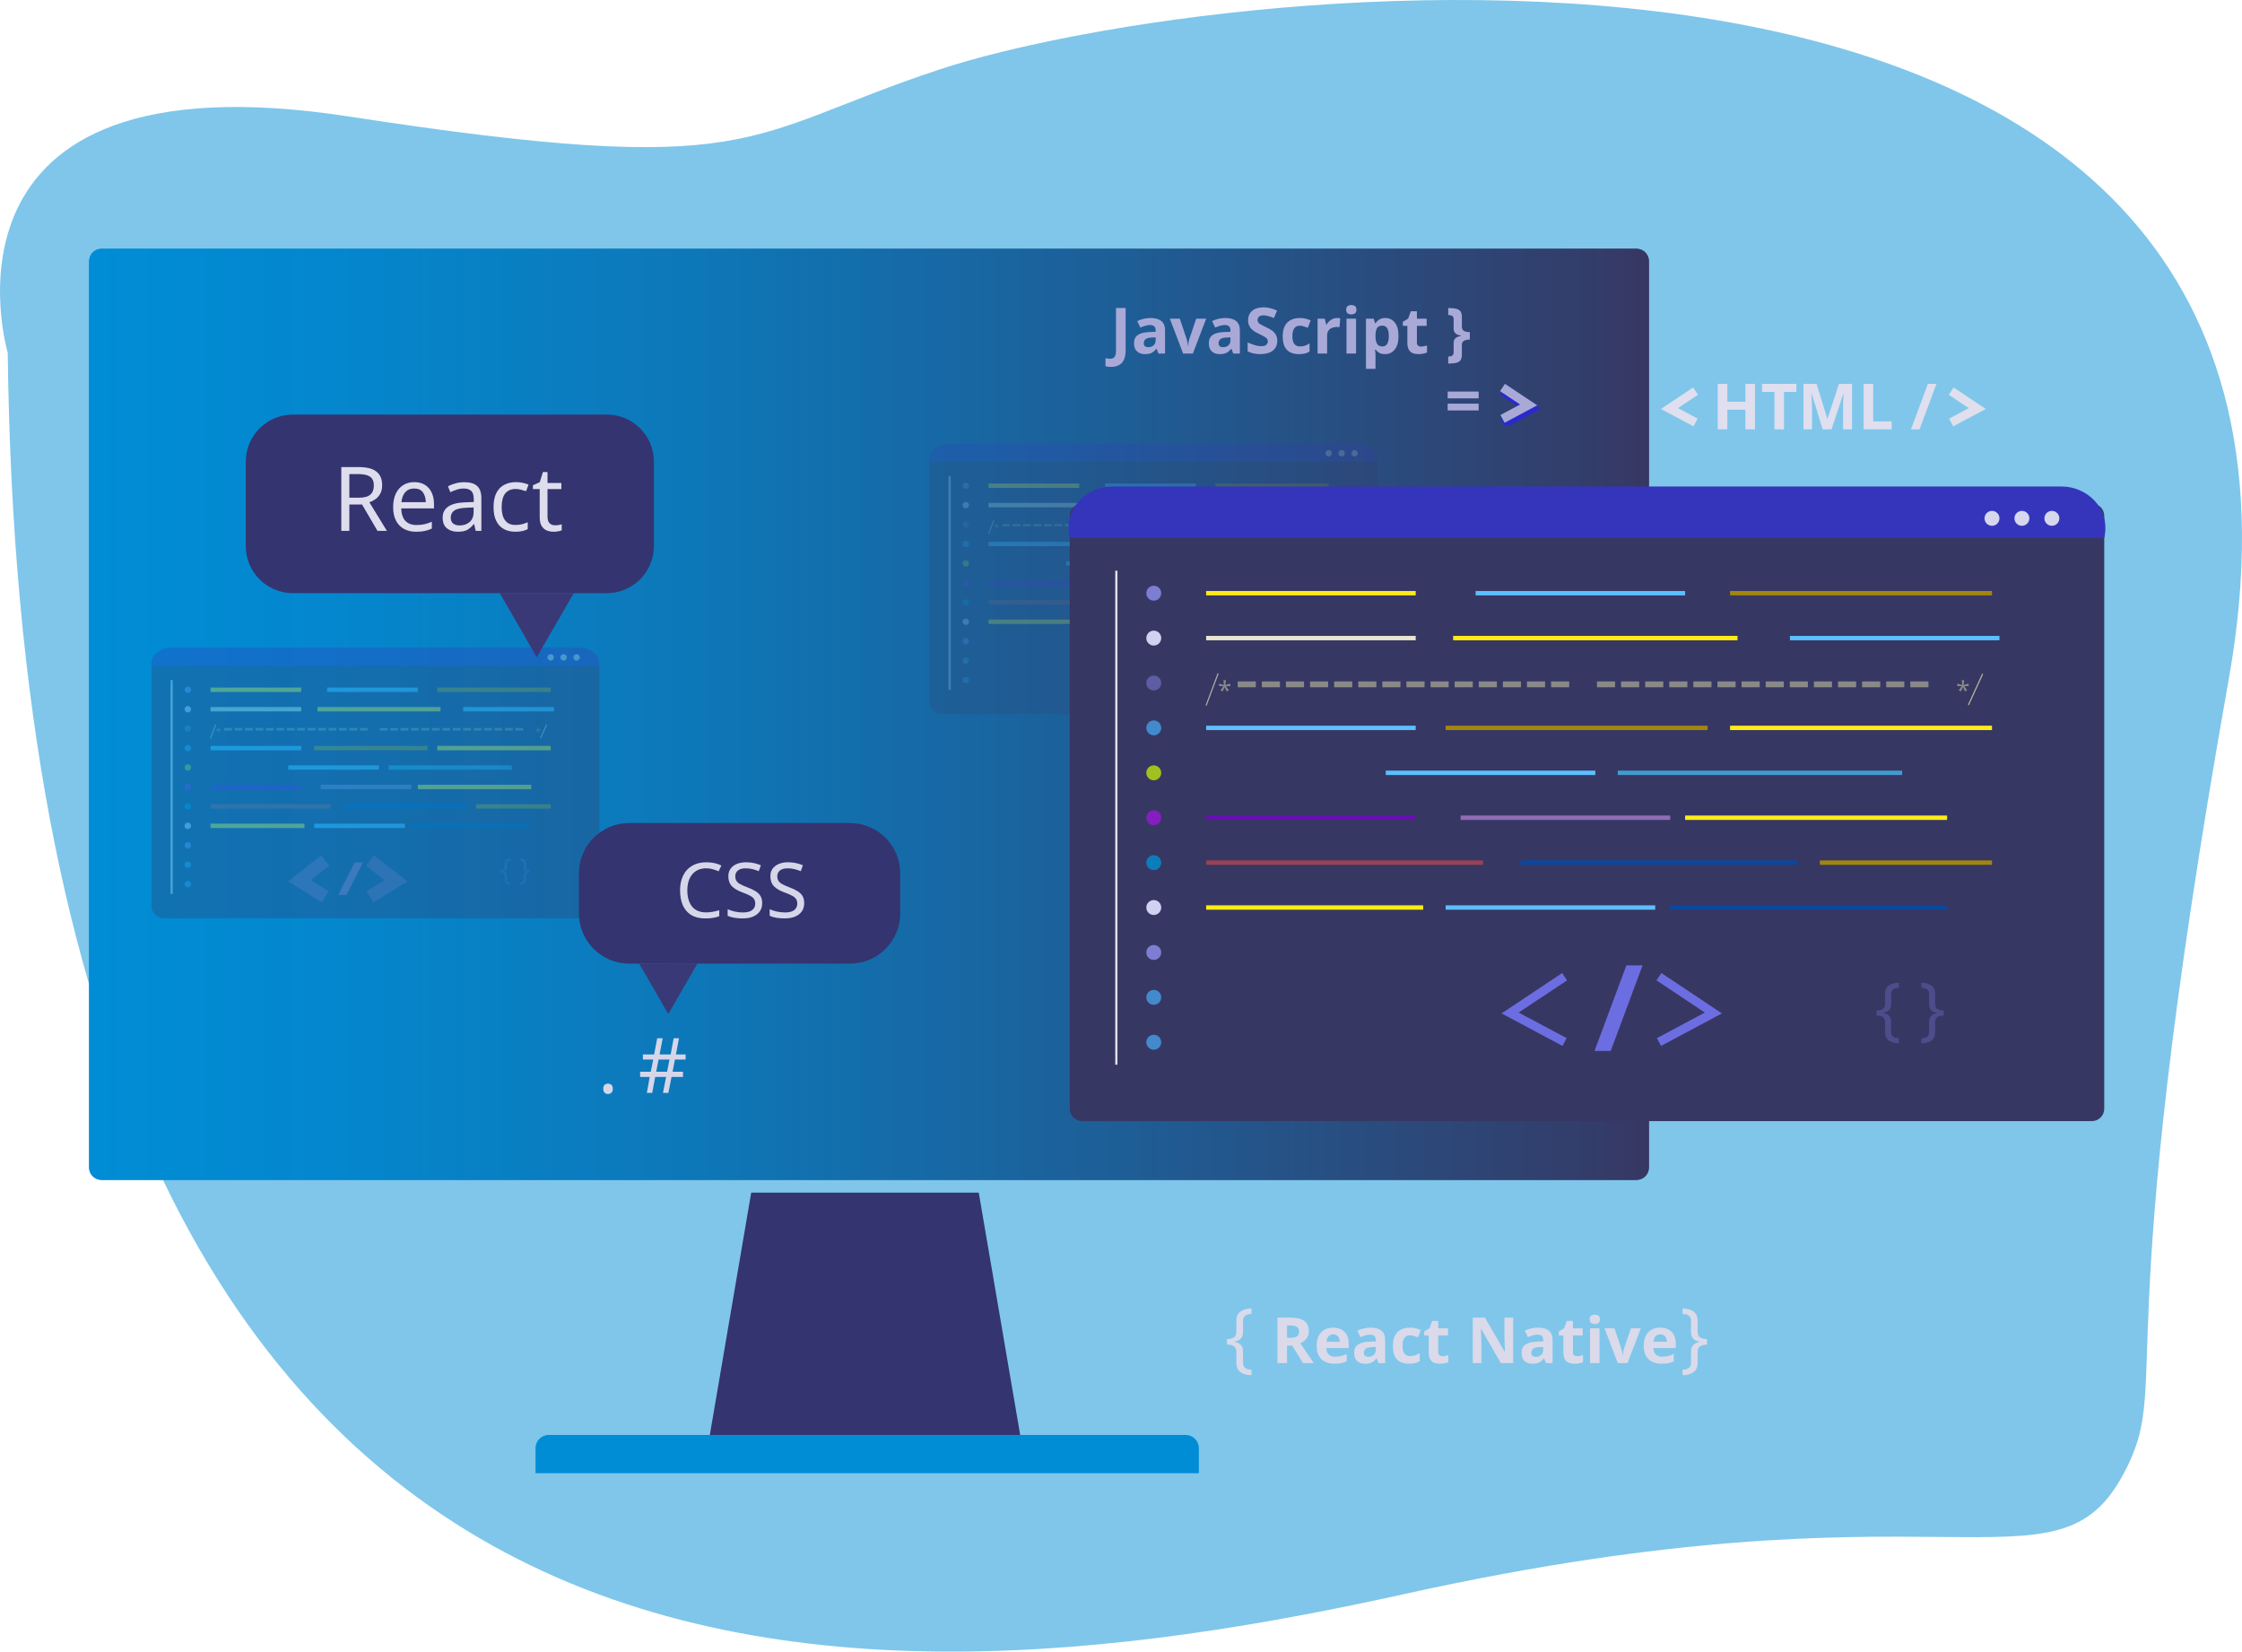
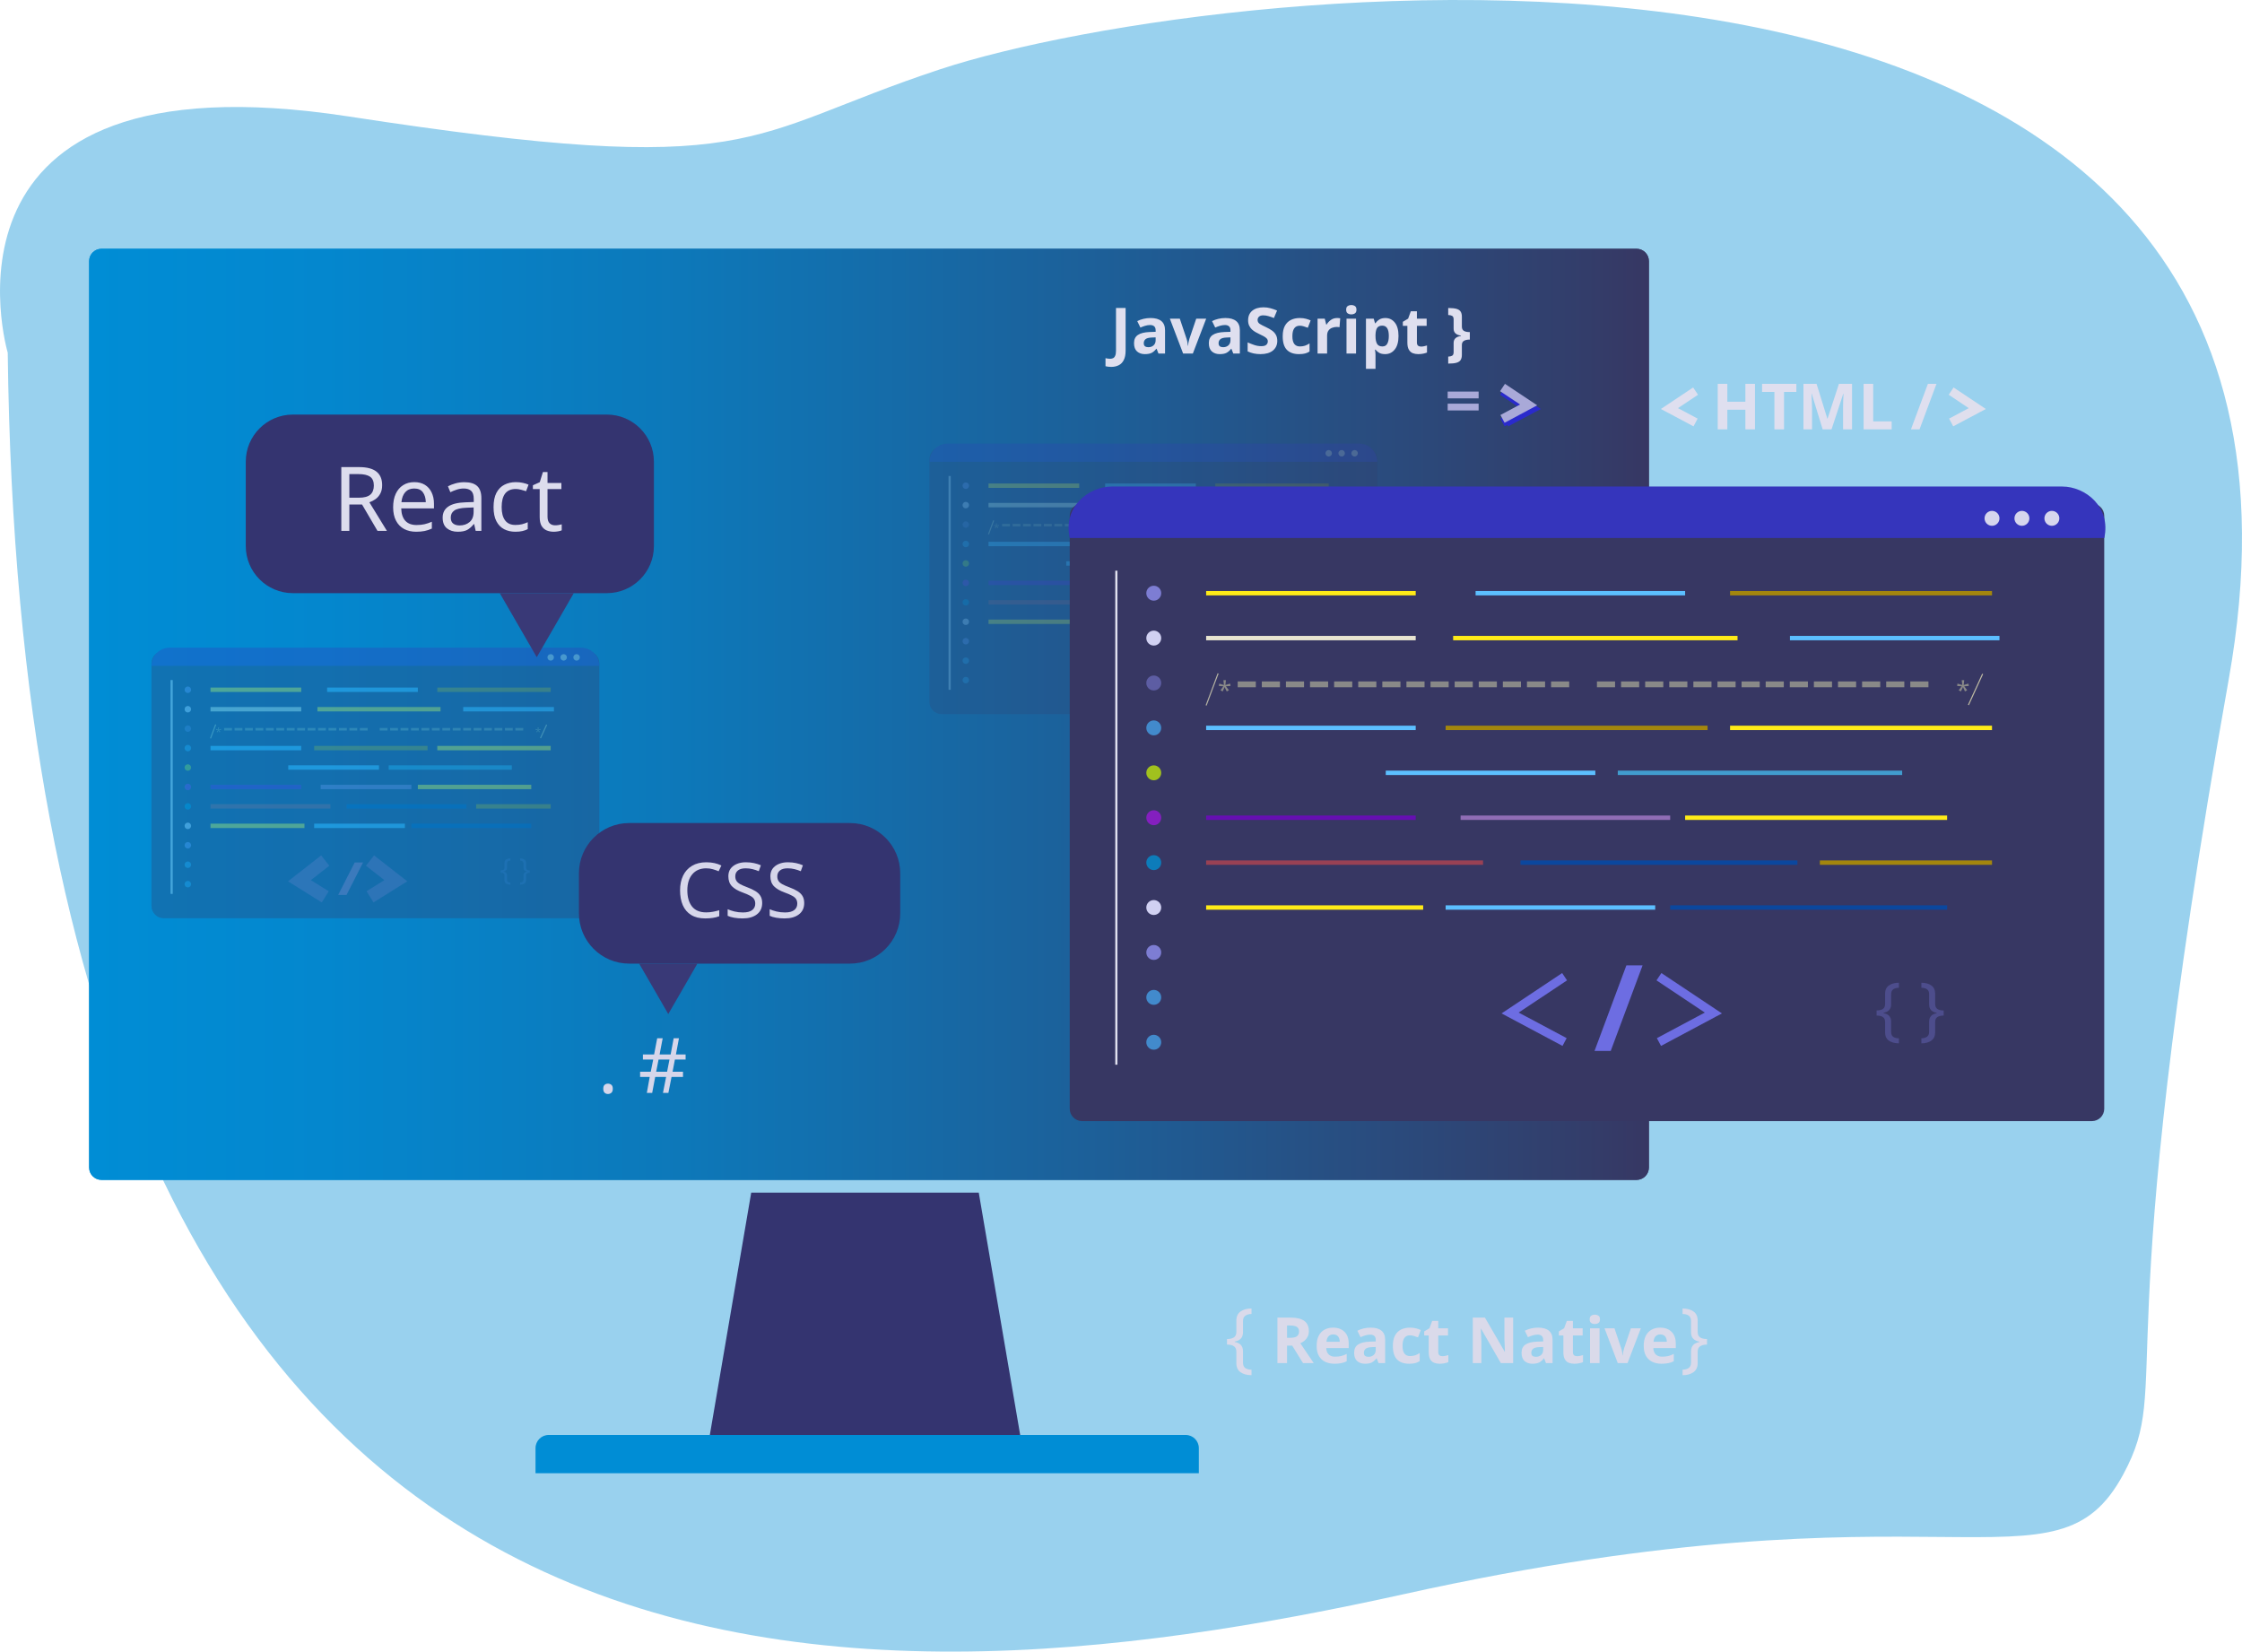
- <svg xmlns="http://www.w3.org/2000/svg" xmlns:xlink="http://www.w3.org/1999/xlink" id="acc86267-3f94-454d-a778-3fe95217cc6d" data-name="Layer 1" width="510.38" height="375.94" viewBox="0 0 510.38 375.94">
+ <svg xmlns="http://www.w3.org/2000/svg" xmlns:xlink="http://www.w3.org/1999/xlink" id="fd7f854c-6d46-4a77-a318-3d06eaa56673" data-name="Layer 1" width="510.38" height="375.94" viewBox="0 0 510.38 375.94">
  <defs>
-     <linearGradient id="b98493a1-4150-48e1-9e06-6c8779c01eb5" x1="20.29" y1="162.6" x2="375.36" y2="162.6" gradientUnits="userSpaceOnUse">
+     <linearGradient id="a94eb6e7-9416-4952-9f81-fb5a372fd0a3" x1="20.29" y1="162.6" x2="375.36" y2="162.6" gradientUnits="userSpaceOnUse">
      <stop offset="0" stop-color="#008dd5" />
      <stop offset="0.15" stop-color="#0487ce" />
      <stop offset="0.38" stop-color="#0d78b9" />
      <stop offset="0.65" stop-color="#1d5f98" />
      <stop offset="0.96" stop-color="#333d6a" />
      <stop offset="1" stop-color="#373763" />
    </linearGradient>
-     <linearGradient id="f44e978b-bbca-49d3-b97b-597f238b89f4" x1="90.42" y1="219.66" x2="445.49" y2="219.66" xlink:href="#b98493a1-4150-48e1-9e06-6c8779c01eb5" />
+     <linearGradient id="aa267046-02d0-4669-a486-af7d7f063258" x1="90.42" y1="219.66" x2="445.49" y2="219.66" xlink:href="#a94eb6e7-9416-4952-9f81-fb5a372fd0a3" />
  </defs>
-   <path d="M71.89,137.35S51.52,68.5,149.5,83.57c94,14.45,89,4.32,134.68-10.75C347.32,52,611.51,20.59,577.5,211.64c-28.09,157.81-12.39,159.46-24,181-15.59,29-40.48,0-163.6,27.26C263.72,447.81,75.76,460.85,71.89,137.35Z" transform="translate(-70.13 -57.06)" fill="#008dd5" opacity="0.5" />
-   <rect x="20.29" y="56.63" width="355.07" height="211.95" rx="2.81" fill="url(#b98493a1-4150-48e1-9e06-6c8779c01eb5)" />
-   <path d="M441.49,117.69v204H94.42V117.69H441.49m1.19-4H93.23a2.81,2.81,0,0,0-2.81,2.81V322.83a2.81,2.81,0,0,0,2.81,2.81H442.68a2.81,2.81,0,0,0,2.81-2.81V116.5a2.81,2.81,0,0,0-2.81-2.81Z" transform="translate(-70.13 -57.06)" fill="url(#f44e978b-bbca-49d3-b97b-597f238b89f4)" />
+   <path d="M71.89,137.35S51.52,68.5,149.5,83.57c94,14.45,89,4.32,134.68-10.75C347.32,52,611.51,20.59,577.5,211.64c-28.09,157.81-12.39,159.46-24,181-15.59,29-40.48,0-163.6,27.26C263.72,447.81,75.76,460.85,71.89,137.35Z" transform="translate(-70.13 -57.06)" fill="#008dd5" opacity="0.4" />
+   <rect x="20.29" y="56.63" width="355.07" height="211.95" rx="2.81" fill="url(#a94eb6e7-9416-4952-9f81-fb5a372fd0a3)" />
+   <path d="M441.49,117.69v204H94.42V117.69H441.49m1.19-4H93.23a2.81,2.81,0,0,0-2.81,2.81V322.83a2.81,2.81,0,0,0,2.81,2.81H442.68a2.81,2.81,0,0,0,2.81-2.81V116.5a2.81,2.81,0,0,0-2.81-2.81Z" transform="translate(-70.13 -57.06)" fill="url(#aa267046-02d0-4669-a486-af7d7f063258)" />
  <polygon points="232.24 326.64 161.59 326.64 171.01 271.48 222.81 271.48 232.24 326.64" fill="#343470" />
  <path d="M124.91,326.64h145a3,3,0,0,1,3,3v5.71a0,0,0,0,1,0,0h-151a0,0,0,0,1,0,0v-5.71A3,3,0,0,1,124.91,326.64Z" fill="#008dd5" />
  <g opacity="0.3">
    <rect x="34.48" y="148.18" width="101.95" height="60.85" rx="2.81" fill="#373763" />
    <path d="M104.61,208.63h0a4.14,4.14,0,0,1,4.15-4.14h93.65a4.14,4.14,0,0,1,4.15,4.14h0" transform="translate(-70.13 -57.06)" fill="#3535bc" />
    <circle cx="125.36" cy="149.64" r="0.74" fill="#d6d6ed" />
    <circle cx="128.31" cy="149.64" r="0.74" fill="#d6d6ed" />
    <circle cx="131.26" cy="149.64" r="0.74" fill="#d6d6ed" />
    <line x1="39.07" y1="154.8" x2="39.07" y2="203.48" fill="none" stroke="#e1e1ef" stroke-miterlimit="10" stroke-width="0.5" />
    <circle cx="42.76" cy="157.01" r="0.74" fill="#7d7dd3" />
    <circle cx="42.76" cy="192.41" r="0.74" fill="#7d7dd3" />
    <circle cx="42.76" cy="161.44" r="0.74" fill="#d1d1f2" />
    <circle cx="42.76" cy="187.99" r="0.74" fill="#d1d1f2" />
    <circle cx="42.76" cy="165.86" r="0.74" fill="#5d5da3" />
    <circle cx="42.76" cy="170.29" r="0.74" fill="#428acc" />
    <circle cx="42.76" cy="201.26" r="0.74" fill="#428acc" />
    <circle cx="42.76" cy="196.84" r="0.74" fill="#428acc" />
    <circle cx="42.76" cy="174.71" r="0.74" fill="#a1c11e" />
    <circle cx="42.76" cy="179.14" r="0.74" fill="#841fbf" />
    <circle cx="42.76" cy="183.56" r="0.74" fill="#0d7cba" />
    <line x1="47.92" y1="157.01" x2="68.57" y2="157.01" fill="none" stroke="#ffeb17" stroke-miterlimit="10" />
    <line x1="99.55" y1="170.29" x2="125.36" y2="170.29" fill="none" stroke="#ffeb17" stroke-miterlimit="10" />
    <line x1="95.12" y1="179.14" x2="120.94" y2="179.14" fill="none" stroke="#ffeb17" stroke-miterlimit="10" />
    <line x1="72.26" y1="161.44" x2="100.28" y2="161.44" fill="none" stroke="#ffeb17" stroke-miterlimit="10" />
    <line x1="47.92" y1="187.99" x2="69.31" y2="187.99" fill="none" stroke="#ffeb17" stroke-miterlimit="10" />
    <line x1="47.92" y1="161.44" x2="68.57" y2="161.44" fill="none" stroke="#e8e5d1" stroke-miterlimit="10" />
    <line x1="47.92" y1="183.56" x2="75.21" y2="183.56" fill="none" stroke="#994154" stroke-miterlimit="10" />
    <line x1="78.9" y1="183.56" x2="106.18" y2="183.56" fill="none" stroke="#0b479e" stroke-miterlimit="10" />
    <line x1="93.65" y1="187.99" x2="120.94" y2="187.99" fill="none" stroke="#0b479e" stroke-miterlimit="10" />
    <line x1="74.47" y1="157.01" x2="95.12" y2="157.01" fill="none" stroke="#5cbfff" stroke-miterlimit="10" />
    <line x1="88.48" y1="174.71" x2="116.51" y2="174.71" fill="none" stroke="#419cce" stroke-miterlimit="10" />
    <line x1="105.45" y1="161.44" x2="126.1" y2="161.44" fill="none" stroke="#5cbfff" stroke-miterlimit="10" />
    <line x1="47.92" y1="170.29" x2="68.57" y2="170.29" fill="none" stroke="#5cbfff" stroke-miterlimit="10" />
    <line x1="65.62" y1="174.71" x2="86.27" y2="174.71" fill="none" stroke="#5cbfff" stroke-miterlimit="10" />
    <line x1="71.52" y1="187.99" x2="92.17" y2="187.99" fill="none" stroke="#5cbfff" stroke-miterlimit="10" />
    <line x1="47.92" y1="179.14" x2="68.57" y2="179.14" fill="none" stroke="#660fb2" stroke-miterlimit="10" />
    <line x1="73" y1="179.14" x2="93.65" y2="179.14" fill="none" stroke="#906db5" stroke-miterlimit="10" />
    <line x1="99.55" y1="157.01" x2="125.36" y2="157.01" fill="none" stroke="#a3860d" stroke-miterlimit="10" />
    <line x1="71.52" y1="170.29" x2="97.33" y2="170.29" fill="none" stroke="#a3860d" stroke-miterlimit="10" />
    <line x1="108.4" y1="183.56" x2="125.36" y2="183.56" fill="none" stroke="#a3860d" stroke-miterlimit="10" />
    <line x1="49.1" y1="164.92" x2="47.92" y2="168.08" fill="none" stroke="#b5b3a3" stroke-miterlimit="10" stroke-width="0.25" />
    <text transform="translate(49.07 167.46)" font-size="2.46" fill="#898988" font-family="Avenir-Light, Avenir" font-weight="300">*</text>
    <line x1="124.44" y1="164.97" x2="123.04" y2="168.03" fill="none" stroke="#bfbba3" stroke-miterlimit="10" stroke-width="0.25" />
    <text transform="matrix(-1, 0, 0, 1, 123.17, 167.46)" font-size="2.46" fill="#898988" font-family="Avenir-Light, Avenir" font-weight="300">*</text>
    <text transform="translate(50.73 167.97)" font-size="7.38" fill="#898988" font-family="Avenir-Light, Avenir" font-weight="300">--------------</text>
    <text transform="translate(86.14 167.97)" font-size="7.38" fill="#898988" font-family="Avenir-Light, Avenir" font-weight="300">--------------</text>
    <text transform="translate(112.02 200.29)" font-size="6.85" fill="#4d4d8c" font-family="Avenir-Light, Avenir" font-weight="300">
      <tspan xml:space="preserve"> { }</tspan>
    </text>
  </g>
  <g opacity="0.2">
    <rect x="211.58" y="101.72" width="101.95" height="60.85" rx="2.81" fill="#373763" />
    <path d="M281.72,162.18h0a4.14,4.14,0,0,1,4.14-4.15h93.66a4.14,4.14,0,0,1,4.14,4.15h0" transform="translate(-70.13 -57.06)" fill="#3535bc" />
    <circle cx="302.47" cy="103.18" r="0.74" fill="#d6d6ed" />
    <circle cx="305.42" cy="103.18" r="0.74" fill="#d6d6ed" />
    <circle cx="308.37" cy="103.18" r="0.74" fill="#d6d6ed" />
    <line x1="216.18" y1="108.35" x2="216.18" y2="157.02" fill="none" stroke="#e1e1ef" stroke-miterlimit="10" stroke-width="0.5" />
    <circle cx="219.86" cy="110.56" r="0.74" fill="#7d7dd3" />
    <circle cx="219.86" cy="145.96" r="0.74" fill="#7d7dd3" />
    <circle cx="219.86" cy="114.98" r="0.74" fill="#d1d1f2" />
    <circle cx="219.86" cy="141.53" r="0.74" fill="#d1d1f2" />
    <circle cx="219.86" cy="119.41" r="0.74" fill="#5d5da3" />
    <circle cx="219.86" cy="123.83" r="0.74" fill="#428acc" />
    <circle cx="219.86" cy="154.81" r="0.74" fill="#428acc" />
    <circle cx="219.86" cy="150.39" r="0.74" fill="#428acc" />
    <circle cx="219.86" cy="128.26" r="0.74" fill="#a1c11e" />
    <circle cx="219.86" cy="132.68" r="0.74" fill="#841fbf" />
    <circle cx="219.86" cy="137.11" r="0.74" fill="#0d7cba" />
    <line x1="225.03" y1="110.56" x2="245.68" y2="110.56" fill="none" stroke="#ffeb17" stroke-miterlimit="10" />
    <line x1="276.65" y1="123.83" x2="302.47" y2="123.83" fill="none" stroke="#ffeb17" stroke-miterlimit="10" />
    <line x1="272.23" y1="132.68" x2="298.04" y2="132.68" fill="none" stroke="#ffeb17" stroke-miterlimit="10" />
    <line x1="249.36" y1="114.98" x2="277.39" y2="114.98" fill="none" stroke="#ffeb17" stroke-miterlimit="10" />
    <line x1="225.03" y1="141.53" x2="246.41" y2="141.53" fill="none" stroke="#ffeb17" stroke-miterlimit="10" />
    <line x1="225.03" y1="114.98" x2="245.68" y2="114.98" fill="none" stroke="#e8e5d1" stroke-miterlimit="10" />
    <line x1="225.03" y1="137.11" x2="252.31" y2="137.11" fill="none" stroke="#994154" stroke-miterlimit="10" />
    <line x1="256" y1="137.11" x2="283.29" y2="137.11" fill="none" stroke="#0b479e" stroke-miterlimit="10" />
    <line x1="270.75" y1="141.53" x2="298.04" y2="141.53" fill="none" stroke="#0b479e" stroke-miterlimit="10" />
    <line x1="251.58" y1="110.56" x2="272.23" y2="110.56" fill="none" stroke="#5cbfff" stroke-miterlimit="10" />
    <line x1="265.59" y1="128.26" x2="293.62" y2="128.26" fill="none" stroke="#419cce" stroke-miterlimit="10" />
    <line x1="282.55" y1="114.98" x2="303.2" y2="114.98" fill="none" stroke="#5cbfff" stroke-miterlimit="10" />
    <line x1="225.03" y1="123.83" x2="245.68" y2="123.83" fill="none" stroke="#5cbfff" stroke-miterlimit="10" />
    <line x1="242.73" y1="128.26" x2="263.38" y2="128.26" fill="none" stroke="#5cbfff" stroke-miterlimit="10" />
    <line x1="248.63" y1="141.53" x2="269.28" y2="141.53" fill="none" stroke="#5cbfff" stroke-miterlimit="10" />
    <line x1="225.03" y1="132.68" x2="245.68" y2="132.68" fill="none" stroke="#660fb2" stroke-miterlimit="10" />
    <line x1="250.1" y1="132.68" x2="270.75" y2="132.68" fill="none" stroke="#906db5" stroke-miterlimit="10" />
    <line x1="276.65" y1="110.56" x2="302.47" y2="110.56" fill="none" stroke="#a3860d" stroke-miterlimit="10" />
    <line x1="248.63" y1="123.83" x2="274.44" y2="123.83" fill="none" stroke="#a3860d" stroke-miterlimit="10" />
    <line x1="285.5" y1="137.11" x2="302.47" y2="137.11" fill="none" stroke="#a3860d" stroke-miterlimit="10" />
    <line x1="226.21" y1="118.47" x2="225.03" y2="121.62" fill="none" stroke="#b5b3a3" stroke-miterlimit="10" stroke-width="0.25" />
    <text transform="translate(226.18 121)" font-size="2.46" fill="#898988" font-family="Avenir-Light, Avenir" font-weight="300">*</text>
    <line x1="301.55" y1="118.51" x2="300.14" y2="121.58" fill="none" stroke="#bfbba3" stroke-miterlimit="10" stroke-width="0.25" />
    <text transform="matrix(-1, 0, 0, 1, 300.28, 121)" font-size="2.46" fill="#898988" font-family="Avenir-Light, Avenir" font-weight="300">*</text>
    <text transform="translate(227.84 121.52)" font-size="7.38" fill="#898988" font-family="Avenir-Light, Avenir" font-weight="300">--------------</text>
    <text transform="translate(263.24 121.52)" font-size="7.38" fill="#898988" font-family="Avenir-Light, Avenir" font-weight="300">--------------</text>
    <text transform="translate(246.77 155.3)" font-size="11.8" fill="#6d6de2" font-family="Avenir-Black, Avenir" font-weight="800">&lt; / &gt;</text>
    <text transform="translate(289.12 153.84)" font-size="6.85" fill="#4d4d8c" font-family="Avenir-Light, Avenir" font-weight="300">
      <tspan xml:space="preserve"> { }</tspan>
    </text>
  </g>
  <rect x="55.95" y="94.37" width="92.91" height="40.65" rx="10.72" fill="#343470" />
  <polygon points="122.19 135.02 130.62 135.02 126.41 142.31 122.19 149.6 117.98 142.31 113.77 135.02 122.19 135.02" fill="#393977" />
  <rect x="201.93" y="244.41" width="73.14" height="32" rx="11.44" transform="translate(406.86 463.76) rotate(-180)" fill="#343470" />
  <polygon points="152.13 219.35 145.5 219.35 148.82 225.09 152.13 230.83 155.45 225.09 158.76 219.35 152.13 219.35" fill="#393977" />
  <text transform="translate(75.73 120.84)" font-size="20.32" fill="#dddded" font-family="Avenir-Light, Avenir" font-weight="300">React</text>
  <text transform="translate(274 310.29)" font-size="17.42" fill="#2a2acc" font-family="Avenir-Roman, Avenir">
    <tspan x="4.84" y="0" fill="#dadaea">{ </tspan>
    <tspan x="15.49" y="0" fill="#dadaea" font-size="14.52" font-family="Avenir-Black, Avenir" font-weight="800">React Native</tspan>
    <tspan x="103.94" y="0" xml:space="preserve" fill="#dadaea"> }</tspan>
  </text>
  <text transform="translate(153.75 208.89)" font-size="17.42" fill="#d6d6ea" font-family="Avenir-Roman, Avenir">CSS</text>
  <text transform="translate(136.08 248.78)" font-size="17.42" fill="#d6d6ea" font-family="Avenir-Roman, Avenir">. #</text>
  <text transform="translate(389.72 97.74)" font-size="14.52" fill="#dfdfef" font-family="Avenir-Black, Avenir" font-weight="800">HTML /</text>
-   <text transform="translate(252.74 80.47)" font-size="14.52" fill="#a9a9d8" font-family="Avenir-Black, Avenir" font-weight="800">JavaScript }</text>
+   <text transform="translate(252.74 80.47)" font-size="14.52" fill="#dfdfef" font-family="Avenir-Black, Avenir" font-weight="800">JavaScript }</text>
  <text transform="translate(328.93 96.4)" font-size="14.52" fill="#a9a9d8" font-family="Avenir-Black, Avenir" font-weight="800">=</text>
  <rect x="243.52" y="114.62" width="235.5" height="140.58" rx="2.81" fill="#373763" />
  <path d="M313.66,179.52h0c-1.62-7.06,4.28-11.71,9.57-11.71H539.58c5.29,0,11.13,4.65,9.58,11.71h0" transform="translate(-70.13 -57.06)" fill="#3535bc" />
  <circle cx="453.47" cy="117.99" r="1.7" fill="#d6d6ed" />
  <circle cx="460.28" cy="117.99" r="1.7" fill="#d6d6ed" />
  <circle cx="467.1" cy="117.99" r="1.7" fill="#d6d6ed" />
  <line x1="254.13" y1="129.91" x2="254.13" y2="242.36" fill="none" stroke="#e1e1ef" stroke-miterlimit="10" stroke-width="0.5" />
  <circle cx="262.65" cy="135.03" r="1.7" fill="#7d7dd3" />
  <circle cx="262.65" cy="216.81" r="1.7" fill="#7d7dd3" />
  <circle cx="262.65" cy="145.25" r="1.7" fill="#d1d1f2" />
  <circle cx="262.65" cy="206.58" r="1.7" fill="#d1d1f2" />
  <circle cx="262.65" cy="155.47" r="1.7" fill="#5d5da3" />
  <circle cx="262.65" cy="165.69" r="1.7" fill="#428acc" />
  <circle cx="262.65" cy="237.25" r="1.7" fill="#428acc" />
  <circle cx="262.65" cy="227.03" r="1.7" fill="#428acc" />
  <circle cx="262.65" cy="175.92" r="1.7" fill="#a1c11e" />
  <circle cx="262.65" cy="186.14" r="1.7" fill="#841fbf" />
  <circle cx="262.65" cy="196.36" r="1.7" fill="#0d7cba" />
  <line x1="274.57" y1="135.03" x2="322.28" y2="135.03" fill="none" stroke="#ffeb17" stroke-miterlimit="10" />
  <line x1="393.84" y1="165.69" x2="453.47" y2="165.69" fill="none" stroke="#ffeb17" stroke-miterlimit="10" />
  <line x1="383.61" y1="186.14" x2="443.25" y2="186.14" fill="none" stroke="#ffeb17" stroke-miterlimit="10" />
  <line x1="330.8" y1="145.25" x2="395.54" y2="145.25" fill="none" stroke="#ffeb17" stroke-miterlimit="10" />
  <line x1="274.57" y1="206.58" x2="323.98" y2="206.58" fill="none" stroke="#ffeb17" stroke-miterlimit="10" />
  <line x1="274.57" y1="145.25" x2="322.28" y2="145.25" fill="none" stroke="#e8e5d1" stroke-miterlimit="10" />
  <line x1="274.57" y1="196.36" x2="337.61" y2="196.36" fill="none" stroke="#994154" stroke-miterlimit="10" />
  <line x1="346.13" y1="196.36" x2="409.17" y2="196.36" fill="none" stroke="#0b479e" stroke-miterlimit="10" />
  <line x1="380.21" y1="206.58" x2="443.25" y2="206.58" fill="none" stroke="#0b479e" stroke-miterlimit="10" />
  <line x1="335.91" y1="135.03" x2="383.61" y2="135.03" fill="none" stroke="#5cbfff" stroke-miterlimit="10" />
  <line x1="368.28" y1="175.92" x2="433.02" y2="175.92" fill="none" stroke="#419cce" stroke-miterlimit="10" />
  <line x1="407.47" y1="145.25" x2="455.17" y2="145.25" fill="none" stroke="#5cbfff" stroke-miterlimit="10" />
  <line x1="274.57" y1="165.69" x2="322.28" y2="165.69" fill="none" stroke="#5cbfff" stroke-miterlimit="10" />
  <line x1="315.46" y1="175.92" x2="363.17" y2="175.92" fill="none" stroke="#5cbfff" stroke-miterlimit="10" />
  <line x1="329.09" y1="206.58" x2="376.8" y2="206.58" fill="none" stroke="#5cbfff" stroke-miterlimit="10" />
  <line x1="274.57" y1="186.14" x2="322.28" y2="186.14" fill="none" stroke="#660fb2" stroke-miterlimit="10" />
  <line x1="332.5" y1="186.14" x2="380.21" y2="186.14" fill="none" stroke="#906db5" stroke-miterlimit="10" />
  <line x1="393.84" y1="135.03" x2="453.47" y2="135.03" fill="none" stroke="#a3860d" stroke-miterlimit="10" />
  <line x1="329.09" y1="165.69" x2="388.72" y2="165.69" fill="none" stroke="#a3860d" stroke-miterlimit="10" />
  <line x1="414.28" y1="196.36" x2="453.47" y2="196.36" fill="none" stroke="#a3860d" stroke-miterlimit="10" />
  <line x1="277.3" y1="153.29" x2="274.57" y2="160.58" fill="none" stroke="#b5b3a3" stroke-miterlimit="10" stroke-width="0.25" />
  <text transform="translate(277.23 159.16)" font-size="5.7" fill="#898988" font-family="Avenir-Light, Avenir" font-weight="300">*</text>
  <line x1="451.34" y1="153.4" x2="448.1" y2="160.48" fill="none" stroke="#bfbba3" stroke-miterlimit="10" stroke-width="0.25" />
  <text transform="matrix(-1, 0, 0, 1, 448.42, 159.16)" font-size="5.7" fill="#898988" font-family="Avenir-Light, Avenir" font-weight="300">*</text>
  <text transform="translate(281.07 160.35)" font-size="17.04" fill="#898988" font-family="Avenir-Light, Avenir" font-weight="300">--------------</text>
  <text transform="translate(362.85 160.35)" font-size="17.04" fill="#898988" font-family="Avenir-Light, Avenir" font-weight="300">--------------</text>
  <text transform="translate(362.8 239.22)" font-size="27.26" fill="#6d6de2" font-family="Avenir-Black, Avenir" font-weight="800">/ </text>
  <text transform="translate(76.87 203.72) scale(1.37 1)" opacity="0.3" font-size="10.34" fill="#9696e2" font-family="Avenir-Black, Avenir" font-weight="800">/ </text>
  <text transform="translate(422.64 235)" font-size="15.83" fill="#4d4d8c" font-family="Avenir-Light, Avenir" font-weight="300">
    <tspan xml:space="preserve"> { }</tspan>
  </text>
  <polyline points="356.17 222.33 343.77 230.59 356.17 237.2" fill="none" stroke="#6d6de2" stroke-miterlimit="10" stroke-width="2" />
  <polyline points="377.65 222.33 390.04 230.59 377.65 237.2" fill="none" stroke="#6d6de2" stroke-miterlimit="10" stroke-width="2" />
  <g opacity="0.2">
    <polyline points="74.04 195.89 68.17 200.48 74.04 204.15" fill="none" stroke="#8f8fe2" stroke-miterlimit="10" stroke-width="3" />
    <polyline points="84.23 195.89 90.11 200.48 84.23 204.15" fill="none" stroke="#8f8fe2" stroke-miterlimit="10" stroke-width="3" />
  </g>
  <polyline points="444.17 89.03 450.12 93 444.17 96.17" fill="none" stroke="#dfdfed" stroke-miterlimit="10" stroke-width="2" />
  <polyline points="342.86 89.03 348.81 93 342.86 96.17" fill="none" stroke="#2a2acc" stroke-miterlimit="10" stroke-width="2" />
  <polyline points="342.04 89.03 347.99 93 342.04 96.17" fill="none" stroke="#2a2acc" stroke-miterlimit="10" stroke-width="2" />
  <polyline points="342.04 88.21 347.99 92.17 342.04 95.35" fill="none" stroke="#a9a9d8" stroke-miterlimit="10" stroke-width="2" />
  <polyline points="385.99 89.03 380.04 93 385.99 96.17" fill="none" stroke="#dfdfef" stroke-miterlimit="10" stroke-width="2" />
</svg>
